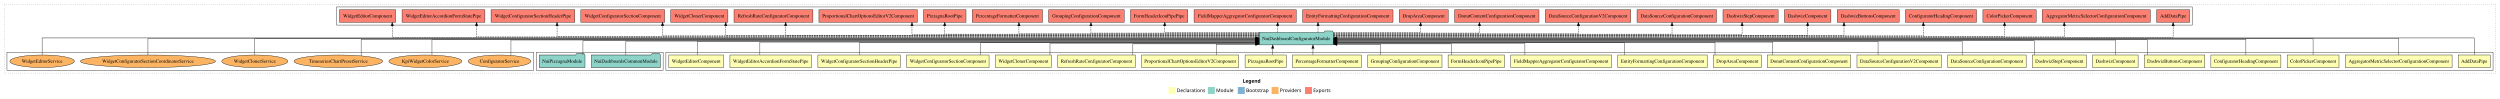
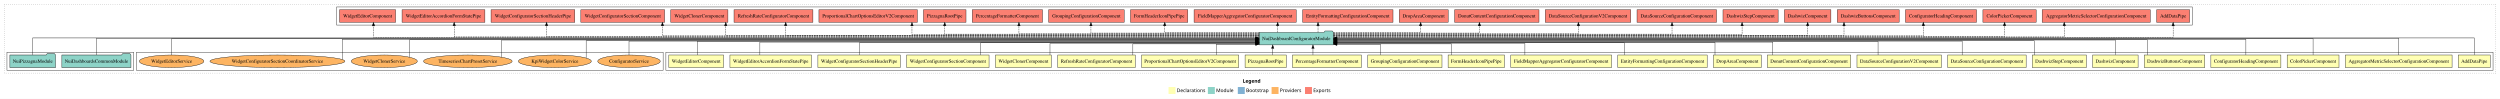
<svg xmlns="http://www.w3.org/2000/svg" width="7182pt" height="284pt" viewBox="0.00 0.00 7182.00 284.00">
  <g id="graph0" class="graph" transform="scale(1 1) rotate(0) translate(4 280)">
    <polygon fill="white" stroke="transparent" points="-4,4 -4,-280 7178,-280 7178,4 -4,4" />
    <text text-anchor="start" x="3566.01" y="-42.4" font-family="sans-serif" font-weight="bold" font-size="14.00">Legend</text>
    <polygon fill="#ffffb3" stroke="transparent" points="3353,-10 3353,-30 3373,-30 3373,-10 3353,-10" />
    <text text-anchor="start" x="3376.63" y="-15.4" font-family="sans-serif" font-size="14.00">  Declarations</text>
    <polygon fill="#8dd3c7" stroke="transparent" points="3466,-10 3466,-30 3486,-30 3486,-10 3466,-10" />
    <text text-anchor="start" x="3489.73" y="-15.4" font-family="sans-serif" font-size="14.00">  Module</text>
    <polygon fill="#80b1d3" stroke="transparent" points="3552,-10 3552,-30 3572,-30 3572,-10 3552,-10" />
    <text text-anchor="start" x="3575.78" y="-15.4" font-family="sans-serif" font-size="14.00">  Bootstrap</text>
    <polygon fill="#fdb462" stroke="transparent" points="3649,-10 3649,-30 3669,-30 3669,-10 3649,-10" />
    <text text-anchor="start" x="3672.67" y="-15.4" font-family="sans-serif" font-size="14.00">  Providers</text>
    <polygon fill="#fb8072" stroke="transparent" points="3745,-10 3745,-30 3765,-30 3765,-10 3745,-10" />
    <text text-anchor="start" x="3768.73" y="-15.4" font-family="sans-serif" font-size="14.00">  Exports</text>
    <g id="clust1" class="cluster">
      <polygon fill="none" stroke="black" stroke-dasharray="1,5" points="8,-70 8,-268 7166,-268 7166,-70 8,-70" />
    </g>
    <g id="clust2" class="cluster">
      <polygon fill="none" stroke="black" points="1909,-78 1909,-130 7158,-130 7158,-78 1909,-78" />
    </g>
+     <g id="clust30" class="cluster">
+       <polygon fill="none" stroke="black" points="388,-78 388,-130 1901,-130 1901,-78 388,-78" />
+     </g>
    <g id="clust27" class="cluster">
-       <polygon fill="none" stroke="black" points="1537,-78 1537,-130 1901,-130 1901,-78 1537,-78" />
+       <polygon fill="none" stroke="black" points="16,-78 16,-130 380,-130 380,-78 16,-78" />
    </g>
    <g id="clust28" class="cluster">
      <polygon fill="none" stroke="black" points="963,-208 963,-260 6294,-260 6294,-208 963,-208" />
-     </g>
-     <g id="clust30" class="cluster">
-       <polygon fill="none" stroke="black" points="16,-78 16,-130 1529,-130 1529,-78 16,-78" />
    </g>
    <g id="node1" class="node">
      <polygon fill="#ffffb3" stroke="black" points="7149.92,-122 7058.08,-122 7058.08,-86 7149.92,-86 7149.92,-122" />
      <text text-anchor="middle" x="7104" y="-99.8" font-family="Times,serif" font-size="14.00">AddDataPipe</text>
    </g>
    <g id="node25" class="node">
      <polygon fill="#8dd3c7" stroke="black" points="3826.5,-187 3823.5,-191 3802.5,-191 3799.5,-187 3613.5,-187 3613.5,-151 3826.5,-151 3826.5,-187" />
      <text text-anchor="middle" x="3720" y="-164.8" font-family="Times,serif" font-size="14.00">NuiDashboardConfiguratorModule</text>
    </g>
    <g id="edge1" class="edge">
      <path fill="none" stroke="black" d="M7104,-122.31C7104,-142.15 7104,-171 7104,-171 7104,-171 3836.87,-171 3836.87,-171" />
      <polygon fill="black" stroke="black" points="3836.87,-167.5 3826.87,-171 3836.87,-174.5 3836.87,-167.5" />
    </g>
    <g id="node2" class="node">
      <polygon fill="#ffffb3" stroke="black" points="7040.31,-122 6733.69,-122 6733.69,-86 7040.31,-86 7040.31,-122" />
      <text text-anchor="middle" x="6887" y="-99.8" font-family="Times,serif" font-size="14.00">AggregatorMetricSelectorConfigurationComponent</text>
    </g>
    <g id="edge2" class="edge">
      <path fill="none" stroke="black" d="M6887,-122.03C6887,-141.58 6887,-170 6887,-170 6887,-170 3836.73,-170 3836.73,-170" />
      <polygon fill="black" stroke="black" points="3836.73,-166.5 3826.73,-170 3836.73,-173.5 3836.73,-166.5" />
    </g>
    <g id="node3" class="node">
      <polygon fill="#ffffb3" stroke="black" points="6715.48,-122 6566.52,-122 6566.52,-86 6715.48,-86 6715.48,-122" />
      <text text-anchor="middle" x="6641" y="-99.8" font-family="Times,serif" font-size="14.00">ColorPickerComponent</text>
    </g>
    <g id="edge3" class="edge">
      <path fill="none" stroke="black" d="M6641,-122.11C6641,-141.34 6641,-169 6641,-169 6641,-169 3836.55,-169 3836.55,-169" />
      <polygon fill="black" stroke="black" points="3836.55,-165.5 3826.55,-169 3836.55,-172.5 3836.55,-165.5" />
    </g>
    <g id="node4" class="node">
      <polygon fill="#ffffb3" stroke="black" points="6548.57,-122 6347.43,-122 6347.43,-86 6548.57,-86 6548.57,-122" />
      <text text-anchor="middle" x="6448" y="-99.8" font-family="Times,serif" font-size="14.00">ConfiguratorHeadingComponent</text>
    </g>
    <g id="edge4" class="edge">
      <path fill="none" stroke="black" d="M6448,-122.22C6448,-140.83 6448,-167 6448,-167 6448,-167 3836.52,-167 3836.52,-167" />
      <polygon fill="black" stroke="black" points="3836.52,-163.5 3826.52,-167 3836.52,-170.5 3836.52,-163.5" />
    </g>
    <g id="node5" class="node">
      <polygon fill="#ffffb3" stroke="black" points="6329.87,-122 6156.13,-122 6156.13,-86 6329.87,-86 6329.87,-122" />
      <text text-anchor="middle" x="6243" y="-99.8" font-family="Times,serif" font-size="14.00">DashwizButtonsComponent</text>
    </g>
    <g id="edge5" class="edge">
      <path fill="none" stroke="black" d="M6164.61,-122.27C6164.61,-140.56 6164.61,-166 6164.61,-166 6164.61,-166 3836.61,-166 3836.61,-166" />
      <polygon fill="black" stroke="black" points="3836.61,-162.5 3826.61,-166 3836.61,-169.5 3836.61,-162.5" />
    </g>
    <g id="node6" class="node">
      <polygon fill="#ffffb3" stroke="black" points="6138.31,-122 6007.69,-122 6007.69,-86 6138.31,-86 6138.31,-122" />
      <text text-anchor="middle" x="6073" y="-99.8" font-family="Times,serif" font-size="14.00">DashwizComponent</text>
    </g>
    <g id="edge6" class="edge">
      <path fill="none" stroke="black" d="M6073,-122.3C6073,-140.27 6073,-165 6073,-165 6073,-165 3836.83,-165 3836.83,-165" />
      <polygon fill="black" stroke="black" points="3836.83,-161.5 3826.83,-165 3836.83,-168.5 3836.83,-161.5" />
    </g>
    <g id="node7" class="node">
      <polygon fill="#ffffb3" stroke="black" points="5989.7,-122 5834.3,-122 5834.3,-86 5989.7,-86 5989.7,-122" />
      <text text-anchor="middle" x="5912" y="-99.8" font-family="Times,serif" font-size="14.00">DashwizStepComponent</text>
    </g>
    <g id="edge7" class="edge">
      <path fill="none" stroke="black" d="M5839.82,-122.02C5839.82,-139.37 5839.82,-163 5839.82,-163 5839.82,-163 3836.58,-163 3836.58,-163" />
      <polygon fill="black" stroke="black" points="3836.58,-159.5 3826.58,-163 3836.57,-166.5 3836.58,-159.5" />
    </g>
    <g id="node8" class="node">
      <polygon fill="#ffffb3" stroke="black" points="5816.68,-122 5591.32,-122 5591.32,-86 5816.68,-86 5816.68,-122" />
      <text text-anchor="middle" x="5704" y="-99.8" font-family="Times,serif" font-size="14.00">DataSourceConfigurationComponent</text>
    </g>
    <g id="edge8" class="edge">
      <path fill="none" stroke="black" d="M5632.85,-122.03C5632.85,-139.06 5632.85,-162 5632.85,-162 5632.85,-162 3836.6,-162 3836.6,-162" />
      <polygon fill="black" stroke="black" points="3836.6,-158.5 3826.6,-162 3836.6,-165.5 3836.6,-158.5" />
    </g>
    <g id="node9" class="node">
      <polygon fill="#ffffb3" stroke="black" points="5573.28,-122 5330.72,-122 5330.72,-86 5573.28,-86 5573.28,-122" />
      <text text-anchor="middle" x="5452" y="-99.8" font-family="Times,serif" font-size="14.00">DataSourceConfigurationV2Component</text>
    </g>
    <g id="edge9" class="edge">
      <path fill="none" stroke="black" d="M5391.27,-122.04C5391.27,-138.73 5391.27,-161 5391.27,-161 5391.27,-161 3836.77,-161 3836.77,-161" />
      <polygon fill="black" stroke="black" points="3836.77,-157.5 3826.77,-161 3836.77,-164.5 3836.77,-157.5" />
    </g>
    <g id="node10" class="node">
      <polygon fill="#ffffb3" stroke="black" points="5312.71,-122 5073.29,-122 5073.29,-86 5312.71,-86 5312.71,-122" />
      <text text-anchor="middle" x="5193" y="-99.8" font-family="Times,serif" font-size="14.00">DonutContentConfigurationComponent</text>
    </g>
    <g id="edge10" class="edge">
      <path fill="none" stroke="black" d="M5088.87,-122.01C5088.87,-138.05 5088.87,-159 5088.87,-159 5088.87,-159 3836.56,-159 3836.56,-159" />
      <polygon fill="black" stroke="black" points="3836.56,-155.5 3826.56,-159 3836.56,-162.5 3836.56,-155.5" />
    </g>
    <g id="node11" class="node">
      <polygon fill="#ffffb3" stroke="black" points="5055.8,-122 4918.2,-122 4918.2,-86 5055.8,-86 5055.8,-122" />
      <text text-anchor="middle" x="4987" y="-99.8" font-family="Times,serif" font-size="14.00">DropAreaComponent</text>
    </g>
    <g id="edge11" class="edge">
      <path fill="none" stroke="black" d="M4922.84,-122.28C4922.84,-137.95 4922.84,-158 4922.84,-158 4922.84,-158 3836.74,-158 3836.74,-158" />
      <polygon fill="black" stroke="black" points="3836.74,-154.5 3826.74,-158 3836.74,-161.5 3836.74,-154.5" />
    </g>
    <g id="node12" class="node">
      <polygon fill="#ffffb3" stroke="black" points="4900.32,-122 4643.68,-122 4643.68,-86 4900.32,-86 4900.32,-122" />
      <text text-anchor="middle" x="4772" y="-99.8" font-family="Times,serif" font-size="14.00">EntityFormattingConfigurationComponent</text>
    </g>
    <g id="edge12" class="edge">
      <path fill="none" stroke="black" d="M4662.37,-122.24C4662.37,-137.57 4662.37,-157 4662.37,-157 4662.37,-157 3836.73,-157 3836.73,-157" />
      <polygon fill="black" stroke="black" points="3836.73,-153.5 3826.73,-157 3836.73,-160.5 3836.73,-153.5" />
    </g>
    <g id="node13" class="node">
      <polygon fill="#ffffb3" stroke="black" points="4625.71,-122 4336.29,-122 4336.29,-86 4625.71,-86 4625.71,-122" />
      <text text-anchor="middle" x="4481" y="-99.8" font-family="Times,serif" font-size="14.00">FieldMapperAggregatorConfiguratorComponent</text>
    </g>
    <g id="edge13" class="edge">
      <path fill="none" stroke="black" d="M4376.75,-122.12C4376.75,-136.78 4376.75,-155 4376.75,-155 4376.75,-155 3836.61,-155 3836.61,-155" />
      <polygon fill="black" stroke="black" points="3836.61,-151.5 3826.61,-155 3836.61,-158.5 3836.61,-151.5" />
    </g>
    <g id="node14" class="node">
      <polygon fill="#ffffb3" stroke="black" points="4317.9,-122 4156.1,-122 4156.1,-86 4317.9,-86 4317.9,-122" />
      <text text-anchor="middle" x="4237" y="-99.8" font-family="Times,serif" font-size="14.00">FormHeaderIconPipePipe</text>
    </g>
    <g id="edge14" class="edge">
      <path fill="none" stroke="black" d="M4165.52,-122.05C4165.52,-136.37 4165.52,-154 4165.52,-154 4165.52,-154 3836.71,-154 3836.71,-154" />
      <polygon fill="black" stroke="black" points="3836.71,-150.5 3826.71,-154 3836.71,-157.5 3836.71,-150.5" />
    </g>
    <g id="node15" class="node">
      <polygon fill="#ffffb3" stroke="black" points="4138.53,-122 3925.47,-122 3925.47,-86 4138.53,-86 4138.53,-122" />
      <text text-anchor="middle" x="4032" y="-99.8" font-family="Times,serif" font-size="14.00">GroupingConfigurationComponent</text>
    </g>
    <g id="edge15" class="edge">
      <path fill="none" stroke="black" d="M3961.57,-122.25C3961.57,-136.18 3961.57,-153 3961.57,-153 3961.57,-153 3836.66,-153 3836.66,-153" />
      <polygon fill="black" stroke="black" points="3836.66,-149.5 3826.66,-153 3836.66,-156.5 3836.66,-149.5" />
    </g>
    <g id="node16" class="node">
      <polygon fill="#ffffb3" stroke="black" points="3906.94,-122 3709.06,-122 3709.06,-86 3906.94,-86 3906.94,-122" />
      <text text-anchor="middle" x="3808" y="-99.8" font-family="Times,serif" font-size="14.00">PercentageFormatterComponent</text>
    </g>
    <g id="edge16" class="edge">
      <path fill="none" stroke="black" d="M3767.89,-122.11C3767.89,-122.11 3767.89,-140.99 3767.89,-140.99" />
      <polygon fill="black" stroke="black" points="3764.39,-140.99 3767.89,-150.99 3771.39,-140.99 3764.39,-140.99" />
    </g>
    <g id="node17" class="node">
      <polygon fill="#ffffb3" stroke="black" points="3691.15,-122 3572.85,-122 3572.85,-86 3691.15,-86 3691.15,-122" />
      <text text-anchor="middle" x="3632" y="-99.8" font-family="Times,serif" font-size="14.00">PizzagnaRootPipe</text>
    </g>
    <g id="edge17" class="edge">
      <path fill="none" stroke="black" d="M3652.29,-122.11C3652.29,-122.11 3652.29,-140.99 3652.29,-140.99" />
      <polygon fill="black" stroke="black" points="3648.79,-140.99 3652.29,-150.99 3655.79,-140.99 3648.79,-140.99" />
    </g>
    <g id="node18" class="node">
      <polygon fill="#ffffb3" stroke="black" points="3554.36,-122 3275.64,-122 3275.64,-86 3554.36,-86 3554.36,-122" />
      <text text-anchor="middle" x="3415" y="-99.8" font-family="Times,serif" font-size="14.00">ProportionalChartOptionsEditorV2Component</text>
    </g>
    <g id="edge18" class="edge">
      <path fill="none" stroke="black" d="M3490.41,-122.25C3490.41,-136.18 3490.41,-153 3490.41,-153 3490.41,-153 3603.27,-153 3603.27,-153" />
      <polygon fill="black" stroke="black" points="3603.27,-156.5 3613.27,-153 3603.27,-149.5 3603.27,-156.5" />
    </g>
    <g id="node19" class="node">
      <polygon fill="#ffffb3" stroke="black" points="3257.33,-122 3034.67,-122 3034.67,-86 3257.33,-86 3257.33,-122" />
      <text text-anchor="middle" x="3146" y="-99.8" font-family="Times,serif" font-size="14.00">RefreshRateConfiguratorComponent</text>
    </g>
    <g id="edge19" class="edge">
      <path fill="none" stroke="black" d="M3250.48,-122.05C3250.48,-136.37 3250.48,-154 3250.48,-154 3250.48,-154 3603.46,-154 3603.46,-154" />
      <polygon fill="black" stroke="black" points="3603.46,-157.5 3613.46,-154 3603.46,-150.5 3603.46,-157.5" />
    </g>
    <g id="node20" class="node">
      <polygon fill="#ffffb3" stroke="black" points="3016.15,-122 2855.85,-122 2855.85,-86 3016.15,-86 3016.15,-122" />
      <text text-anchor="middle" x="2936" y="-99.8" font-family="Times,serif" font-size="14.00">WidgetClonerComponent</text>
    </g>
    <g id="edge20" class="edge">
      <path fill="none" stroke="black" d="M3012.4,-122.12C3012.4,-136.78 3012.4,-155 3012.4,-155 3012.4,-155 3603.3,-155 3603.3,-155" />
      <polygon fill="black" stroke="black" points="3603.3,-158.5 3613.3,-155 3603.3,-151.5 3603.3,-158.5" />
    </g>
    <g id="node21" class="node">
      <polygon fill="#ffffb3" stroke="black" points="2837.35,-122 2600.65,-122 2600.65,-86 2837.35,-86 2837.35,-122" />
      <text text-anchor="middle" x="2719" y="-99.8" font-family="Times,serif" font-size="14.00">WidgetConfiguratorSectionComponent</text>
    </g>
    <g id="edge21" class="edge">
      <path fill="none" stroke="black" d="M2813.35,-122.24C2813.35,-137.57 2813.35,-157 2813.35,-157 2813.35,-157 3603.33,-157 3603.33,-157" />
      <polygon fill="black" stroke="black" points="3603.33,-160.5 3613.33,-157 3603.33,-153.5 3603.33,-160.5" />
    </g>
    <g id="node22" class="node">
      <polygon fill="#ffffb3" stroke="black" points="2582.32,-122 2345.68,-122 2345.68,-86 2582.32,-86 2582.32,-122" />
      <text text-anchor="middle" x="2464" y="-99.8" font-family="Times,serif" font-size="14.00">WidgetConfiguratorSectionHeaderPipe</text>
    </g>
    <g id="edge22" class="edge">
      <path fill="none" stroke="black" d="M2465.61,-122.28C2465.61,-137.95 2465.61,-158 2465.61,-158 2465.61,-158 3603.32,-158 3603.32,-158" />
      <polygon fill="black" stroke="black" points="3603.32,-161.5 3613.32,-158 3603.32,-154.5 3603.32,-161.5" />
    </g>
    <g id="node23" class="node">
      <polygon fill="#ffffb3" stroke="black" points="2327.01,-122 2092.99,-122 2092.99,-86 2327.01,-86 2327.01,-122" />
      <text text-anchor="middle" x="2210" y="-99.8" font-family="Times,serif" font-size="14.00">WidgetEditorAccordionFormStatePipe</text>
    </g>
    <g id="edge23" class="edge">
      <path fill="none" stroke="black" d="M2178.97,-122.01C2178.97,-138.05 2178.97,-159 2178.97,-159 2178.97,-159 3603.47,-159 3603.47,-159" />
      <polygon fill="black" stroke="black" points="3603.47,-162.5 3613.47,-159 3603.47,-155.5 3603.47,-162.5" />
    </g>
    <g id="node24" class="node">
      <polygon fill="#ffffb3" stroke="black" points="2074.54,-122 1917.46,-122 1917.46,-86 2074.54,-86 2074.54,-122" />
      <text text-anchor="middle" x="1996" y="-99.8" font-family="Times,serif" font-size="14.00">WidgetEditorComponent</text>
    </g>
    <g id="edge24" class="edge">
      <path fill="none" stroke="black" d="M1998.85,-122.04C1998.85,-138.73 1998.85,-161 1998.85,-161 1998.85,-161 3603.31,-161 3603.31,-161" />
      <polygon fill="black" stroke="black" points="3603.31,-164.5 3613.31,-161 3603.31,-157.5 3603.31,-164.5" />
    </g>
    <g id="node28" class="node">
      <polygon fill="#fb8072" stroke="black" points="6286.42,-252 6191.58,-252 6191.58,-216 6286.42,-216 6286.42,-252" />
      <text text-anchor="middle" x="6239" y="-229.8" font-family="Times,serif" font-size="14.00">AddDataPipe </text>
    </g>
    <g id="edge27" class="edge">
      <path fill="none" stroke="black" stroke-dasharray="5,2" d="M3826.63,-173C4306.08,-173 6239,-173 6239,-173 6239,-173 6239,-205.7 6239,-205.7" />
      <polygon fill="black" stroke="black" points="6235.5,-205.7 6239,-215.7 6242.5,-205.7 6235.5,-205.7" />
    </g>
    <g id="node29" class="node">
      <polygon fill="#fb8072" stroke="black" points="6173.31,-252 5862.69,-252 5862.69,-216 6173.31,-216 6173.31,-252" />
      <text text-anchor="middle" x="6018" y="-229.8" font-family="Times,serif" font-size="14.00">AggregatorMetricSelectorConfigurationComponent </text>
    </g>
    <g id="edge28" class="edge">
      <path fill="none" stroke="black" stroke-dasharray="5,2" d="M3826.78,-174C4268.05,-174 5926.22,-174 5926.22,-174 5926.22,-174 5926.22,-206 5926.22,-206" />
      <polygon fill="black" stroke="black" points="5922.72,-206 5926.22,-216 5929.72,-206 5922.72,-206" />
    </g>
    <g id="node30" class="node">
      <polygon fill="#fb8072" stroke="black" points="5845.48,-252 5692.52,-252 5692.52,-216 5845.48,-216 5845.48,-252" />
      <text text-anchor="middle" x="5769" y="-229.8" font-family="Times,serif" font-size="14.00">ColorPickerComponent </text>
    </g>
    <g id="edge29" class="edge">
      <path fill="none" stroke="black" stroke-dasharray="5,2" d="M3826.53,-175C4245.18,-175 5754.67,-175 5754.67,-175 5754.67,-175 5754.67,-205.98 5754.67,-205.98" />
      <polygon fill="black" stroke="black" points="5751.17,-205.98 5754.67,-215.98 5758.17,-205.98 5751.17,-205.98" />
    </g>
    <g id="node31" class="node">
      <polygon fill="#fb8072" stroke="black" points="5674.07,-252 5469.93,-252 5469.93,-216 5674.07,-216 5674.07,-252" />
      <text text-anchor="middle" x="5572" y="-229.8" font-family="Times,serif" font-size="14.00">ConfiguratorHeadingComponent </text>
    </g>
    <g id="edge30" class="edge">
      <path fill="none" stroke="black" stroke-dasharray="5,2" d="M3826.63,-177C4213.61,-177 5521.43,-177 5521.43,-177 5521.43,-177 5521.43,-205.96 5521.43,-205.96" />
      <polygon fill="black" stroke="black" points="5517.93,-205.96 5521.43,-215.96 5524.93,-205.96 5517.93,-205.96" />
    </g>
    <g id="node32" class="node">
      <polygon fill="#fb8072" stroke="black" points="5451.87,-252 5274.13,-252 5274.13,-216 5451.87,-216 5451.87,-252" />
      <text text-anchor="middle" x="5363" y="-229.8" font-family="Times,serif" font-size="14.00">DashwizButtonsComponent </text>
    </g>
    <g id="edge31" class="edge">
      <path fill="none" stroke="black" stroke-dasharray="5,2" d="M3826.6,-178C4180.41,-178 5293.46,-178 5293.46,-178 5293.46,-178 5293.46,-205.97 5293.46,-205.97" />
      <polygon fill="black" stroke="black" points="5289.96,-205.97 5293.46,-215.97 5296.96,-205.97 5289.96,-205.97" />
    </g>
    <g id="node33" class="node">
      <polygon fill="#fb8072" stroke="black" points="5255.81,-252 5122.19,-252 5122.19,-216 5255.81,-216 5255.81,-252" />
      <text text-anchor="middle" x="5189" y="-229.8" font-family="Times,serif" font-size="14.00">DashwizComponent </text>
    </g>
    <g id="edge32" class="edge">
      <path fill="none" stroke="black" stroke-dasharray="5,2" d="M3826.53,-179C4164.27,-179 5189,-179 5189,-179 5189,-179 5189,-205.99 5189,-205.99" />
      <polygon fill="black" stroke="black" points="5185.5,-205.99 5189,-215.99 5192.5,-205.99 5185.5,-205.99" />
    </g>
    <g id="node34" class="node">
      <polygon fill="#fb8072" stroke="black" points="5104.2,-252 4945.8,-252 4945.8,-216 5104.2,-216 5104.2,-252" />
      <text text-anchor="middle" x="5025" y="-229.8" font-family="Times,serif" font-size="14.00">DashwizStepComponent </text>
    </g>
    <g id="edge33" class="edge">
      <path fill="none" stroke="black" stroke-dasharray="5,2" d="M3826.71,-181C4134.26,-181 5000.65,-181 5000.65,-181 5000.65,-181 5000.65,-205.76 5000.65,-205.76" />
      <polygon fill="black" stroke="black" points="4997.15,-205.76 5000.65,-215.76 5004.15,-205.76 4997.15,-205.76" />
    </g>
    <g id="node35" class="node">
      <polygon fill="#fb8072" stroke="black" points="4927.18,-252 4698.82,-252 4698.82,-216 4927.18,-216 4927.18,-252" />
      <text text-anchor="middle" x="4813" y="-229.8" font-family="Times,serif" font-size="14.00">DataSourceConfigurationComponent </text>
    </g>
    <g id="edge34" class="edge">
      <path fill="none" stroke="black" stroke-dasharray="5,2" d="M3826.95,-182C4099.62,-182 4799.41,-182 4799.41,-182 4799.41,-182 4799.41,-205.81 4799.41,-205.81" />
      <polygon fill="black" stroke="black" points="4795.91,-205.81 4799.41,-215.81 4802.91,-205.81 4795.91,-205.81" />
    </g>
    <g id="node36" class="node">
      <polygon fill="#fb8072" stroke="black" points="4680.78,-252 4435.22,-252 4435.22,-216 4680.78,-216 4680.78,-252" />
      <text text-anchor="middle" x="4558" y="-229.8" font-family="Times,serif" font-size="14.00">DataSourceConfigurationV2Component </text>
    </g>
    <g id="edge35" class="edge">
      <path fill="none" stroke="black" stroke-dasharray="5,2" d="M3826.79,-183C4046.87,-183 4530.48,-183 4530.48,-183 4530.48,-183 4530.48,-205.88 4530.48,-205.88" />
      <polygon fill="black" stroke="black" points="4526.98,-205.88 4530.48,-215.88 4533.98,-205.88 4526.98,-205.88" />
    </g>
    <g id="node37" class="node">
      <polygon fill="#fb8072" stroke="black" points="4417.21,-252 4174.79,-252 4174.79,-216 4417.21,-216 4417.21,-252" />
      <text text-anchor="middle" x="4296" y="-229.8" font-family="Times,serif" font-size="14.00">DonutContentConfigurationComponent </text>
    </g>
    <g id="edge36" class="edge">
      <path fill="none" stroke="black" stroke-dasharray="5,2" d="M3826.8,-185C3980.59,-185 4246.17,-185 4246.17,-185 4246.17,-185 4246.17,-205.75 4246.17,-205.75" />
      <polygon fill="black" stroke="black" points="4242.67,-205.75 4246.17,-215.75 4249.67,-205.75 4242.67,-205.75" />
    </g>
    <g id="node38" class="node">
      <polygon fill="#fb8072" stroke="black" points="4156.3,-252 4015.7,-252 4015.7,-216 4156.3,-216 4156.3,-252" />
      <text text-anchor="middle" x="4086" y="-229.8" font-family="Times,serif" font-size="14.00">DropAreaComponent </text>
    </g>
    <g id="edge37" class="edge">
      <path fill="none" stroke="black" stroke-dasharray="5,2" d="M3826.68,-186C3931.93,-186 4077.18,-186 4077.18,-186 4077.18,-186 4077.18,-205.85 4077.18,-205.85" />
      <polygon fill="black" stroke="black" points="4073.68,-205.85 4077.18,-215.85 4080.68,-205.85 4073.68,-205.85" />
    </g>
    <g id="node39" class="node">
      <polygon fill="#fb8072" stroke="black" points="3997.82,-252 3738.18,-252 3738.18,-216 3997.82,-216 3997.82,-252" />
      <text text-anchor="middle" x="3868" y="-229.8" font-family="Times,serif" font-size="14.00">EntityFormattingConfigurationComponent </text>
    </g>
    <g id="edge38" class="edge">
      <path fill="none" stroke="black" stroke-dasharray="5,2" d="M3782.42,-187.11C3782.42,-187.11 3782.42,-205.99 3782.42,-205.99" />
      <polygon fill="black" stroke="black" points="3778.92,-205.99 3782.42,-215.99 3785.92,-205.99 3778.92,-205.99" />
    </g>
    <g id="node40" class="node">
      <polygon fill="#fb8072" stroke="black" points="3719.71,-252 3426.29,-252 3426.29,-216 3719.71,-216 3719.71,-252" />
      <text text-anchor="middle" x="3573" y="-229.8" font-family="Times,serif" font-size="14.00">FieldMapperAggregatorConfiguratorComponent </text>
    </g>
    <g id="edge39" class="edge">
      <path fill="none" stroke="black" stroke-dasharray="5,2" d="M3666.43,-187.11C3666.43,-187.11 3666.43,-205.99 3666.43,-205.99" />
      <polygon fill="black" stroke="black" points="3662.93,-205.99 3666.43,-215.99 3669.93,-205.99 3662.93,-205.99" />
    </g>
    <g id="node41" class="node">
      <polygon fill="#fb8072" stroke="black" points="3408.4,-252 3243.6,-252 3243.6,-216 3408.4,-216 3408.4,-252" />
      <text text-anchor="middle" x="3326" y="-229.8" font-family="Times,serif" font-size="14.00">FormHeaderIconPipePipe </text>
    </g>
    <g id="edge40" class="edge">
      <path fill="none" stroke="black" stroke-dasharray="5,2" d="M3613.45,-186C3501.66,-186 3342.01,-186 3342.01,-186 3342.01,-186 3342.01,-205.85 3342.01,-205.85" />
      <polygon fill="black" stroke="black" points="3338.51,-205.85 3342.01,-215.85 3345.51,-205.85 3338.51,-205.85" />
    </g>
    <g id="node42" class="node">
      <polygon fill="#fb8072" stroke="black" points="3225.53,-252 3008.47,-252 3008.47,-216 3225.53,-216 3225.53,-252" />
      <text text-anchor="middle" x="3117" y="-229.8" font-family="Times,serif" font-size="14.00">GroupingConfigurationComponent </text>
    </g>
    <g id="edge41" class="edge">
      <path fill="none" stroke="black" stroke-dasharray="5,2" d="M3613.16,-185C3443.16,-185 3130.05,-185 3130.05,-185 3130.05,-185 3130.05,-205.75 3130.05,-205.75" />
      <polygon fill="black" stroke="black" points="3126.55,-205.75 3130.05,-215.75 3133.55,-205.75 3126.55,-205.75" />
    </g>
    <g id="node43" class="node">
      <polygon fill="#fb8072" stroke="black" points="2990.94,-252 2789.06,-252 2789.06,-216 2990.94,-216 2990.94,-252" />
      <text text-anchor="middle" x="2890" y="-229.8" font-family="Times,serif" font-size="14.00">PercentageFormatterComponent </text>
    </g>
    <g id="edge42" class="edge">
      <path fill="none" stroke="black" stroke-dasharray="5,2" d="M3613.37,-183C3396.25,-183 2923.2,-183 2923.2,-183 2923.2,-183 2923.2,-205.88 2923.2,-205.88" />
      <polygon fill="black" stroke="black" points="2919.7,-205.88 2923.2,-215.88 2926.7,-205.88 2919.7,-205.88" />
    </g>
    <g id="node44" class="node">
      <polygon fill="#fb8072" stroke="black" points="2771.15,-252 2648.85,-252 2648.85,-216 2771.15,-216 2771.15,-252" />
      <text text-anchor="middle" x="2710" y="-229.8" font-family="Times,serif" font-size="14.00">PizzagnaRootPipe </text>
    </g>
    <g id="edge43" class="edge">
      <path fill="none" stroke="black" stroke-dasharray="5,2" d="M3613.35,-182C3353.72,-182 2710,-182 2710,-182 2710,-182 2710,-205.81 2710,-205.81" />
      <polygon fill="black" stroke="black" points="2706.5,-205.81 2710,-215.81 2713.5,-205.81 2706.5,-205.81" />
    </g>
    <g id="node45" class="node">
      <polygon fill="#fb8072" stroke="black" points="2631.36,-252 2348.64,-252 2348.64,-216 2631.36,-216 2631.36,-252" />
      <text text-anchor="middle" x="2490" y="-229.8" font-family="Times,serif" font-size="14.00">ProportionalChartOptionsEditorV2Component </text>
    </g>
    <g id="edge44" class="edge">
      <path fill="none" stroke="black" stroke-dasharray="5,2" d="M3613.38,-181C3336.47,-181 2615.88,-181 2615.88,-181 2615.88,-181 2615.88,-205.76 2615.88,-205.76" />
      <polygon fill="black" stroke="black" points="2612.38,-205.76 2615.88,-215.76 2619.38,-205.76 2612.38,-205.76" />
    </g>
    <g id="node46" class="node">
      <polygon fill="#fb8072" stroke="black" points="2331.33,-252 2104.67,-252 2104.67,-216 2331.33,-216 2331.33,-252" />
      <text text-anchor="middle" x="2218" y="-229.8" font-family="Times,serif" font-size="14.00">RefreshRateConfiguratorComponent </text>
    </g>
    <g id="edge45" class="edge">
      <path fill="none" stroke="black" stroke-dasharray="5,2" d="M3613.32,-179C3275.77,-179 2253.11,-179 2253.11,-179 2253.11,-179 2253.11,-205.99 2253.11,-205.99" />
      <polygon fill="black" stroke="black" points="2249.61,-205.99 2253.11,-215.99 2256.61,-205.99 2249.61,-205.99" />
    </g>
    <g id="node47" class="node">
      <polygon fill="#fb8072" stroke="black" points="2087.15,-252 1922.85,-252 1922.85,-216 2087.15,-216 2087.15,-252" />
      <text text-anchor="middle" x="2005" y="-229.8" font-family="Times,serif" font-size="14.00">WidgetClonerComponent </text>
    </g>
    <g id="edge46" class="edge">
      <path fill="none" stroke="black" stroke-dasharray="5,2" d="M3613.4,-178C3249.83,-178 2080.92,-178 2080.92,-178 2080.92,-178 2080.92,-205.97 2080.92,-205.97" />
      <polygon fill="black" stroke="black" points="2077.42,-205.97 2080.92,-215.97 2084.42,-205.97 2077.42,-205.97" />
    </g>
    <g id="node48" class="node">
      <polygon fill="#fb8072" stroke="black" points="1905.35,-252 1664.65,-252 1664.65,-216 1905.35,-216 1905.35,-252" />
      <text text-anchor="middle" x="1785" y="-229.8" font-family="Times,serif" font-size="14.00">WidgetConfiguratorSectionComponent </text>
    </g>
    <g id="edge47" class="edge">
-       <path fill="none" stroke="black" stroke-dasharray="5,2" d="M3613.24,-177C3223.38,-177 1899.28,-177 1899.28,-177 1899.28,-177 1899.28,-205.96 1899.28,-205.96" />
-       <polygon fill="black" stroke="black" points="1895.78,-205.96 1899.28,-215.96 1902.78,-205.96 1895.78,-205.96" />
+       <path fill="none" stroke="black" stroke-dasharray="5,2" d="M3613.22,-177C3223.31,-177 1899.02,-177 1899.02,-177 1899.02,-177 1899.02,-205.96 1899.02,-205.96" />
+       <polygon fill="black" stroke="black" points="1895.52,-205.96 1899.02,-215.96 1902.52,-205.96 1895.52,-205.96" />
    </g>
    <g id="node49" class="node">
      <polygon fill="#fb8072" stroke="black" points="1647.32,-252 1406.68,-252 1406.68,-216 1647.32,-216 1647.32,-252" />
      <text text-anchor="middle" x="1527" y="-229.8" font-family="Times,serif" font-size="14.00">WidgetConfiguratorSectionHeaderPipe </text>
    </g>
    <g id="edge48" class="edge">
-       <path fill="none" stroke="black" stroke-dasharray="5,2" d="M3613.23,-175C3182.58,-175 1596.31,-175 1596.31,-175 1596.31,-175 1596.31,-205.98 1596.31,-205.98" />
-       <polygon fill="black" stroke="black" points="1592.81,-205.98 1596.31,-215.98 1599.81,-205.98 1592.81,-205.98" />
+       <path fill="none" stroke="black" stroke-dasharray="5,2" d="M3613.19,-175C3178.58,-175 1566.13,-175 1566.13,-175 1566.13,-175 1566.13,-205.98 1566.13,-205.98" />
+       <polygon fill="black" stroke="black" points="1562.63,-205.98 1566.13,-215.98 1569.63,-205.98 1562.63,-205.98" />
    </g>
    <g id="node50" class="node">
      <polygon fill="#fb8072" stroke="black" points="1389.01,-252 1150.99,-252 1150.99,-216 1389.01,-216 1389.01,-252" />
      <text text-anchor="middle" x="1270" y="-229.8" font-family="Times,serif" font-size="14.00">WidgetEditorAccordionFormStatePipe </text>
    </g>
    <g id="edge49" class="edge">
-       <path fill="none" stroke="black" stroke-dasharray="5,2" d="M3613.47,-174C3154,-174 1365.07,-174 1365.07,-174 1365.07,-174 1365.07,-206 1365.07,-206" />
-       <polygon fill="black" stroke="black" points="1361.57,-206 1365.07,-216 1368.57,-206 1361.57,-206" />
+       <path fill="none" stroke="black" stroke-dasharray="5,2" d="M3613.32,-174C3145.77,-174 1300.8,-174 1300.8,-174 1300.8,-174 1300.8,-206 1300.8,-206" />
+       <polygon fill="black" stroke="black" points="1297.3,-206 1300.8,-216 1304.3,-206 1297.3,-206" />
    </g>
    <g id="node51" class="node">
      <polygon fill="#fb8072" stroke="black" points="1132.54,-252 971.46,-252 971.46,-216 1132.54,-216 1132.54,-252" />
      <text text-anchor="middle" x="1052" y="-229.8" font-family="Times,serif" font-size="14.00">WidgetEditorComponent </text>
    </g>
    <g id="edge50" class="edge">
-       <path fill="none" stroke="black" stroke-dasharray="5,2" d="M3613.35,-173C3124.62,-173 1122.81,-173 1122.81,-173 1122.81,-173 1122.81,-205.7 1122.81,-205.7" />
-       <polygon fill="black" stroke="black" points="1119.31,-205.7 1122.81,-215.7 1126.31,-205.7 1119.31,-205.7" />
+       <path fill="none" stroke="black" stroke-dasharray="5,2" d="M3613.2,-173C3117.95,-173 1068.91,-173 1068.91,-173 1068.91,-173 1068.91,-205.7 1068.91,-205.7" />
+       <polygon fill="black" stroke="black" points="1065.41,-205.7 1068.91,-215.7 1072.41,-205.7 1065.41,-205.7" />
    </g>
    <g id="node26" class="node">
-       <polygon fill="#8dd3c7" stroke="black" points="1893.25,-122 1890.25,-126 1869.25,-126 1866.25,-122 1694.75,-122 1694.75,-86 1893.25,-86 1893.25,-122" />
-       <text text-anchor="middle" x="1794" y="-99.8" font-family="Times,serif" font-size="14.00">NuiDashboardsCommonModule</text>
+       <polygon fill="#8dd3c7" stroke="black" points="372.25,-122 369.25,-126 348.25,-126 345.25,-122 173.75,-122 173.75,-86 372.25,-86 372.25,-122" />
+       <text text-anchor="middle" x="273" y="-99.8" font-family="Times,serif" font-size="14.00">NuiDashboardsCommonModule</text>
    </g>
    <g id="edge25" class="edge">
-       <path fill="none" stroke="black" d="M1794,-122.03C1794,-139.06 1794,-162 1794,-162 1794,-162 3603.36,-162 3603.36,-162" />
-       <polygon fill="black" stroke="black" points="3603.36,-165.5 3613.36,-162 3603.36,-158.5 3603.36,-165.5" />
+       <path fill="none" stroke="black" d="M273,-122.03C273,-141.58 273,-170 273,-170 273,-170 3603.06,-170 3603.06,-170" />
+       <polygon fill="black" stroke="black" points="3603.06,-173.5 3613.06,-170 3603.06,-166.5 3603.06,-173.5" />
    </g>
    <g id="node27" class="node">
-       <polygon fill="#8dd3c7" stroke="black" points="1676.58,-122 1673.58,-126 1652.58,-126 1649.58,-122 1545.42,-122 1545.42,-86 1676.58,-86 1676.58,-122" />
-       <text text-anchor="middle" x="1611" y="-99.8" font-family="Times,serif" font-size="14.00">NuiPizzagnaModule</text>
+       <polygon fill="#8dd3c7" stroke="black" points="155.58,-122 152.58,-126 131.58,-126 128.58,-122 24.42,-122 24.42,-86 155.58,-86 155.58,-122" />
+       <text text-anchor="middle" x="90" y="-99.8" font-family="Times,serif" font-size="14.00">NuiPizzagnaModule</text>
    </g>
    <g id="edge26" class="edge">
-       <path fill="none" stroke="black" d="M1670.68,-122.02C1670.68,-139.37 1670.68,-163 1670.68,-163 1670.68,-163 3603.42,-163 3603.42,-163" />
-       <polygon fill="black" stroke="black" points="3603.42,-166.5 3613.42,-163 3603.42,-159.5 3603.42,-166.5" />
+       <path fill="none" stroke="black" d="M90,-122.31C90,-142.15 90,-171 90,-171 90,-171 3603.33,-171 3603.33,-171" />
+       <polygon fill="black" stroke="black" points="3603.33,-174.5 3613.33,-171 3603.33,-167.5 3603.33,-174.5" />
    </g>
    <g id="node52" class="node">
-       <ellipse fill="#fdb462" stroke="black" cx="1431" cy="-104" rx="89.75" ry="18" />
-       <text text-anchor="middle" x="1431" y="-99.8" font-family="Times,serif" font-size="14.00">ConfiguratorService</text>
+       <ellipse fill="#fdb462" stroke="black" cx="1803" cy="-104" rx="89.75" ry="18" />
+       <text text-anchor="middle" x="1803" y="-99.8" font-family="Times,serif" font-size="14.00">ConfiguratorService</text>
    </g>
    <g id="edge51" class="edge">
-       <path fill="none" stroke="black" d="M1463.86,-120.99C1463.86,-139.04 1463.86,-165 1463.86,-165 1463.86,-165 3603.45,-165 3603.45,-165" />
-       <polygon fill="black" stroke="black" points="3603.45,-168.5 3613.45,-165 3603.45,-161.5 3603.45,-168.5" />
+       <path fill="none" stroke="black" d="M1803,-122.03C1803,-139.06 1803,-162 1803,-162 1803,-162 3603.17,-162 3603.17,-162" />
+       <polygon fill="black" stroke="black" points="3603.17,-165.5 3613.17,-162 3603.17,-158.5 3603.17,-165.5" />
    </g>
    <g id="node53" class="node">
-       <ellipse fill="#fdb462" stroke="black" cx="1218" cy="-104" rx="104.79" ry="18" />
-       <text text-anchor="middle" x="1218" y="-99.8" font-family="Times,serif" font-size="14.00">KpiWidgetColorService</text>
+       <ellipse fill="#fdb462" stroke="black" cx="1590" cy="-104" rx="104.79" ry="18" />
+       <text text-anchor="middle" x="1590" y="-99.8" font-family="Times,serif" font-size="14.00">KpiWidgetColorService</text>
    </g>
    <g id="edge52" class="edge">
-       <path fill="none" stroke="black" d="M1236.95,-121.93C1236.95,-140.24 1236.95,-166 1236.95,-166 1236.95,-166 3603.31,-166 3603.31,-166" />
-       <polygon fill="black" stroke="black" points="3603.31,-169.5 3613.31,-166 3603.31,-162.5 3603.31,-169.5" />
+       <path fill="none" stroke="black" d="M1679.86,-113.48C1679.86,-130.16 1679.86,-163 1679.86,-163 1679.86,-163 3603.19,-163 3603.19,-163" />
+       <polygon fill="black" stroke="black" points="3603.19,-166.5 3613.19,-163 3603.19,-159.5 3603.19,-166.5" />
    </g>
    <g id="node54" class="node">
-       <ellipse fill="#fdb462" stroke="black" cx="968" cy="-104" rx="127.31" ry="18" />
-       <text text-anchor="middle" x="968" y="-99.8" font-family="Times,serif" font-size="14.00">TimeseriesChartPresetService</text>
+       <ellipse fill="#fdb462" stroke="black" cx="1340" cy="-104" rx="127.31" ry="18" />
+       <text text-anchor="middle" x="1340" y="-99.8" font-family="Times,serif" font-size="14.00">TimeseriesChartPresetService</text>
    </g>
    <g id="edge53" class="edge">
-       <path fill="none" stroke="black" d="M1033.44,-119.57C1033.44,-138.23 1033.44,-167 1033.44,-167 1033.44,-167 3603.44,-167 3603.44,-167" />
-       <polygon fill="black" stroke="black" points="3603.44,-170.5 3613.44,-167 3603.44,-163.5 3603.44,-170.5" />
+       <path fill="none" stroke="black" d="M1437.12,-115.76C1437.12,-133.49 1437.12,-165 1437.12,-165 1437.12,-165 3603.33,-165 3603.33,-165" />
+       <polygon fill="black" stroke="black" points="3603.33,-168.5 3613.33,-165 3603.33,-161.5 3603.33,-168.5" />
    </g>
    <g id="node55" class="node">
-       <ellipse fill="#fdb462" stroke="black" cx="728" cy="-104" rx="94.9" ry="18" />
-       <text text-anchor="middle" x="728" y="-99.8" font-family="Times,serif" font-size="14.00">WidgetClonerService</text>
+       <ellipse fill="#fdb462" stroke="black" cx="1100" cy="-104" rx="94.9" ry="18" />
+       <text text-anchor="middle" x="1100" y="-99.8" font-family="Times,serif" font-size="14.00">WidgetClonerService</text>
    </g>
    <g id="edge54" class="edge">
-       <path fill="none" stroke="black" d="M728,-122.11C728,-141.34 728,-169 728,-169 728,-169 3603.07,-169 3603.07,-169" />
-       <polygon fill="black" stroke="black" points="3603.07,-172.5 3613.07,-169 3603.07,-165.5 3603.07,-172.5" />
+       <path fill="none" stroke="black" d="M1172.85,-115.66C1172.85,-133.62 1172.85,-166 1172.85,-166 1172.85,-166 3603.39,-166 3603.39,-166" />
+       <polygon fill="black" stroke="black" points="3603.39,-169.5 3613.39,-166 3603.39,-162.5 3603.39,-169.5" />
    </g>
    <g id="node56" class="node">
-       <ellipse fill="#fdb462" stroke="black" cx="421" cy="-104" rx="193.86" ry="18" />
-       <text text-anchor="middle" x="421" y="-99.8" font-family="Times,serif" font-size="14.00">WidgetConfiguratorSectionCoordinatorService</text>
+       <ellipse fill="#fdb462" stroke="black" cx="793" cy="-104" rx="193.86" ry="18" />
+       <text text-anchor="middle" x="793" y="-99.8" font-family="Times,serif" font-size="14.00">WidgetConfiguratorSectionCoordinatorService</text>
    </g>
    <g id="edge55" class="edge">
-       <path fill="none" stroke="black" d="M421,-122.03C421,-141.58 421,-170 421,-170 421,-170 3603.04,-170 3603.04,-170" />
-       <polygon fill="black" stroke="black" points="3603.04,-173.5 3613.04,-170 3603.04,-166.5 3603.04,-173.5" />
+       <path fill="none" stroke="black" d="M979.21,-109.37C979.21,-124.61 979.21,-167 979.21,-167 979.21,-167 3603.4,-167 3603.4,-167" />
+       <polygon fill="black" stroke="black" points="3603.4,-170.5 3613.4,-167 3603.4,-163.5 3603.4,-170.5" />
    </g>
    <g id="node57" class="node">
-       <ellipse fill="#fdb462" stroke="black" cx="117" cy="-104" rx="92.61" ry="18" />
-       <text text-anchor="middle" x="117" y="-99.8" font-family="Times,serif" font-size="14.00">WidgetEditorService</text>
+       <ellipse fill="#fdb462" stroke="black" cx="489" cy="-104" rx="92.61" ry="18" />
+       <text text-anchor="middle" x="489" y="-99.8" font-family="Times,serif" font-size="14.00">WidgetEditorService</text>
    </g>
    <g id="edge56" class="edge">
-       <path fill="none" stroke="black" d="M117,-122.31C117,-142.15 117,-171 117,-171 117,-171 3603.15,-171 3603.15,-171" />
-       <polygon fill="black" stroke="black" points="3603.15,-174.5 3613.15,-171 3603.15,-167.5 3603.15,-174.5" />
+       <path fill="none" stroke="black" d="M489,-122.11C489,-141.34 489,-169 489,-169 489,-169 3603.42,-169 3603.42,-169" />
+       <polygon fill="black" stroke="black" points="3603.42,-172.5 3613.42,-169 3603.42,-165.5 3603.42,-172.5" />
    </g>
  </g>
</svg>
